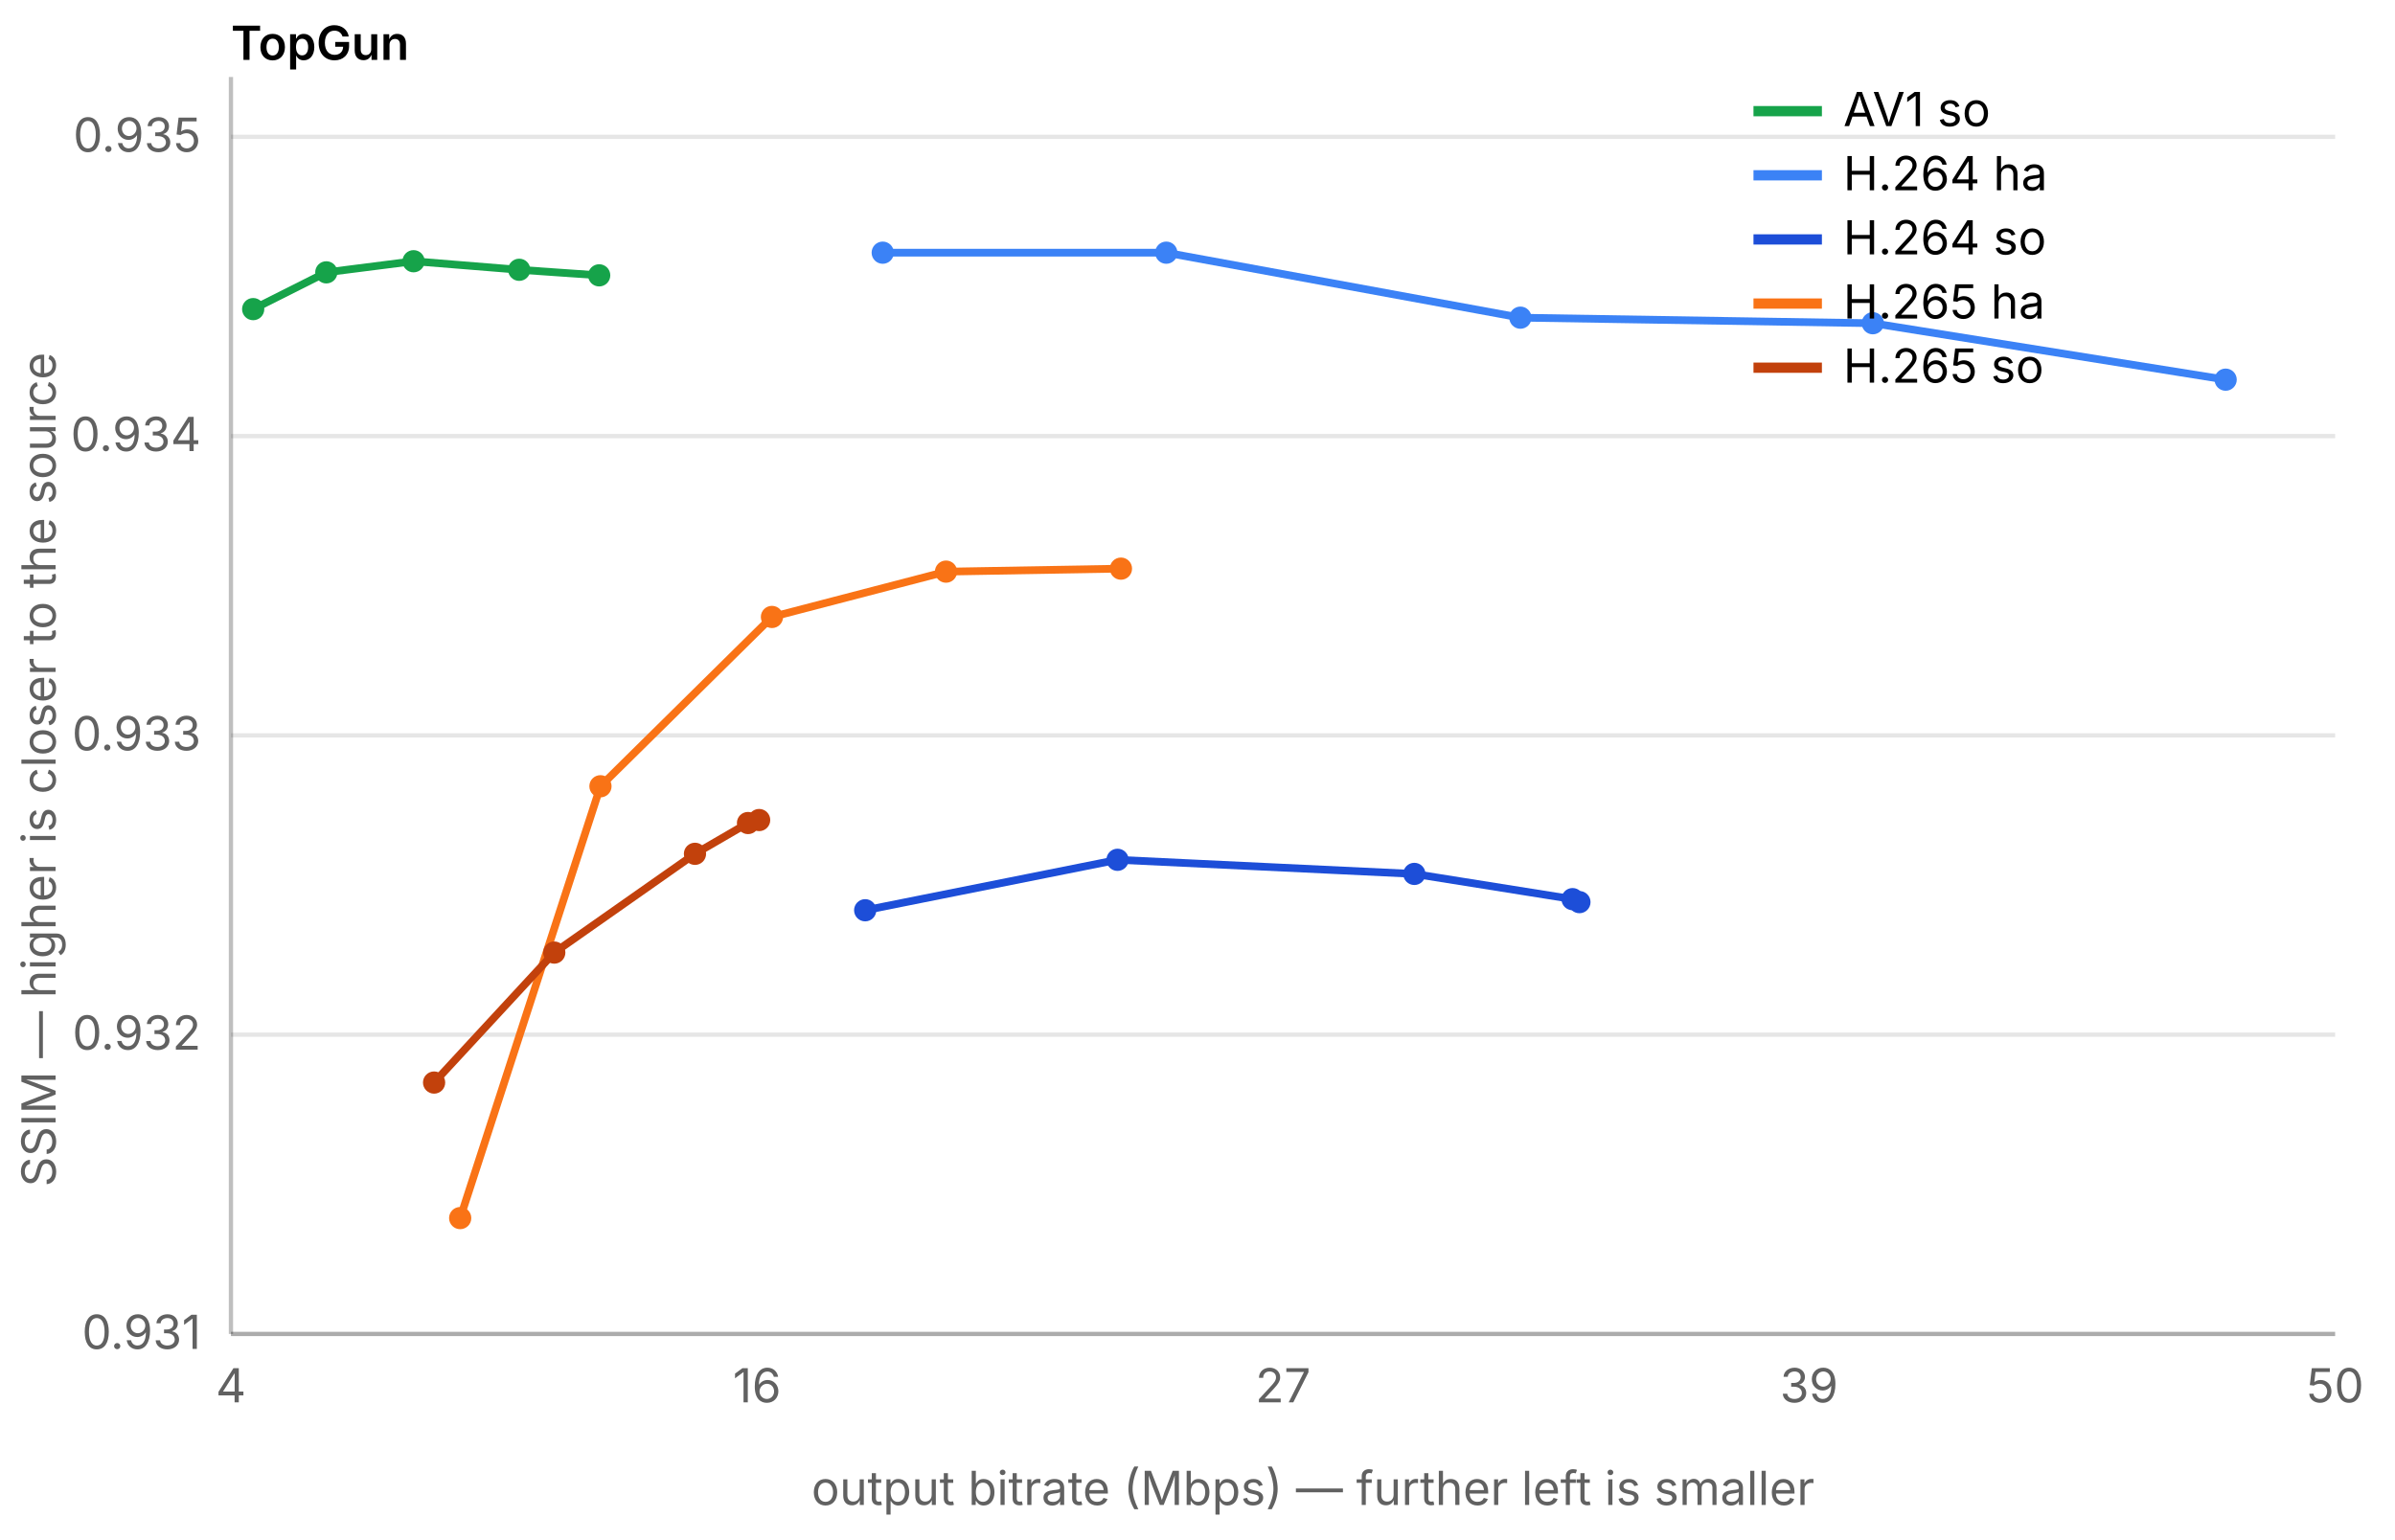
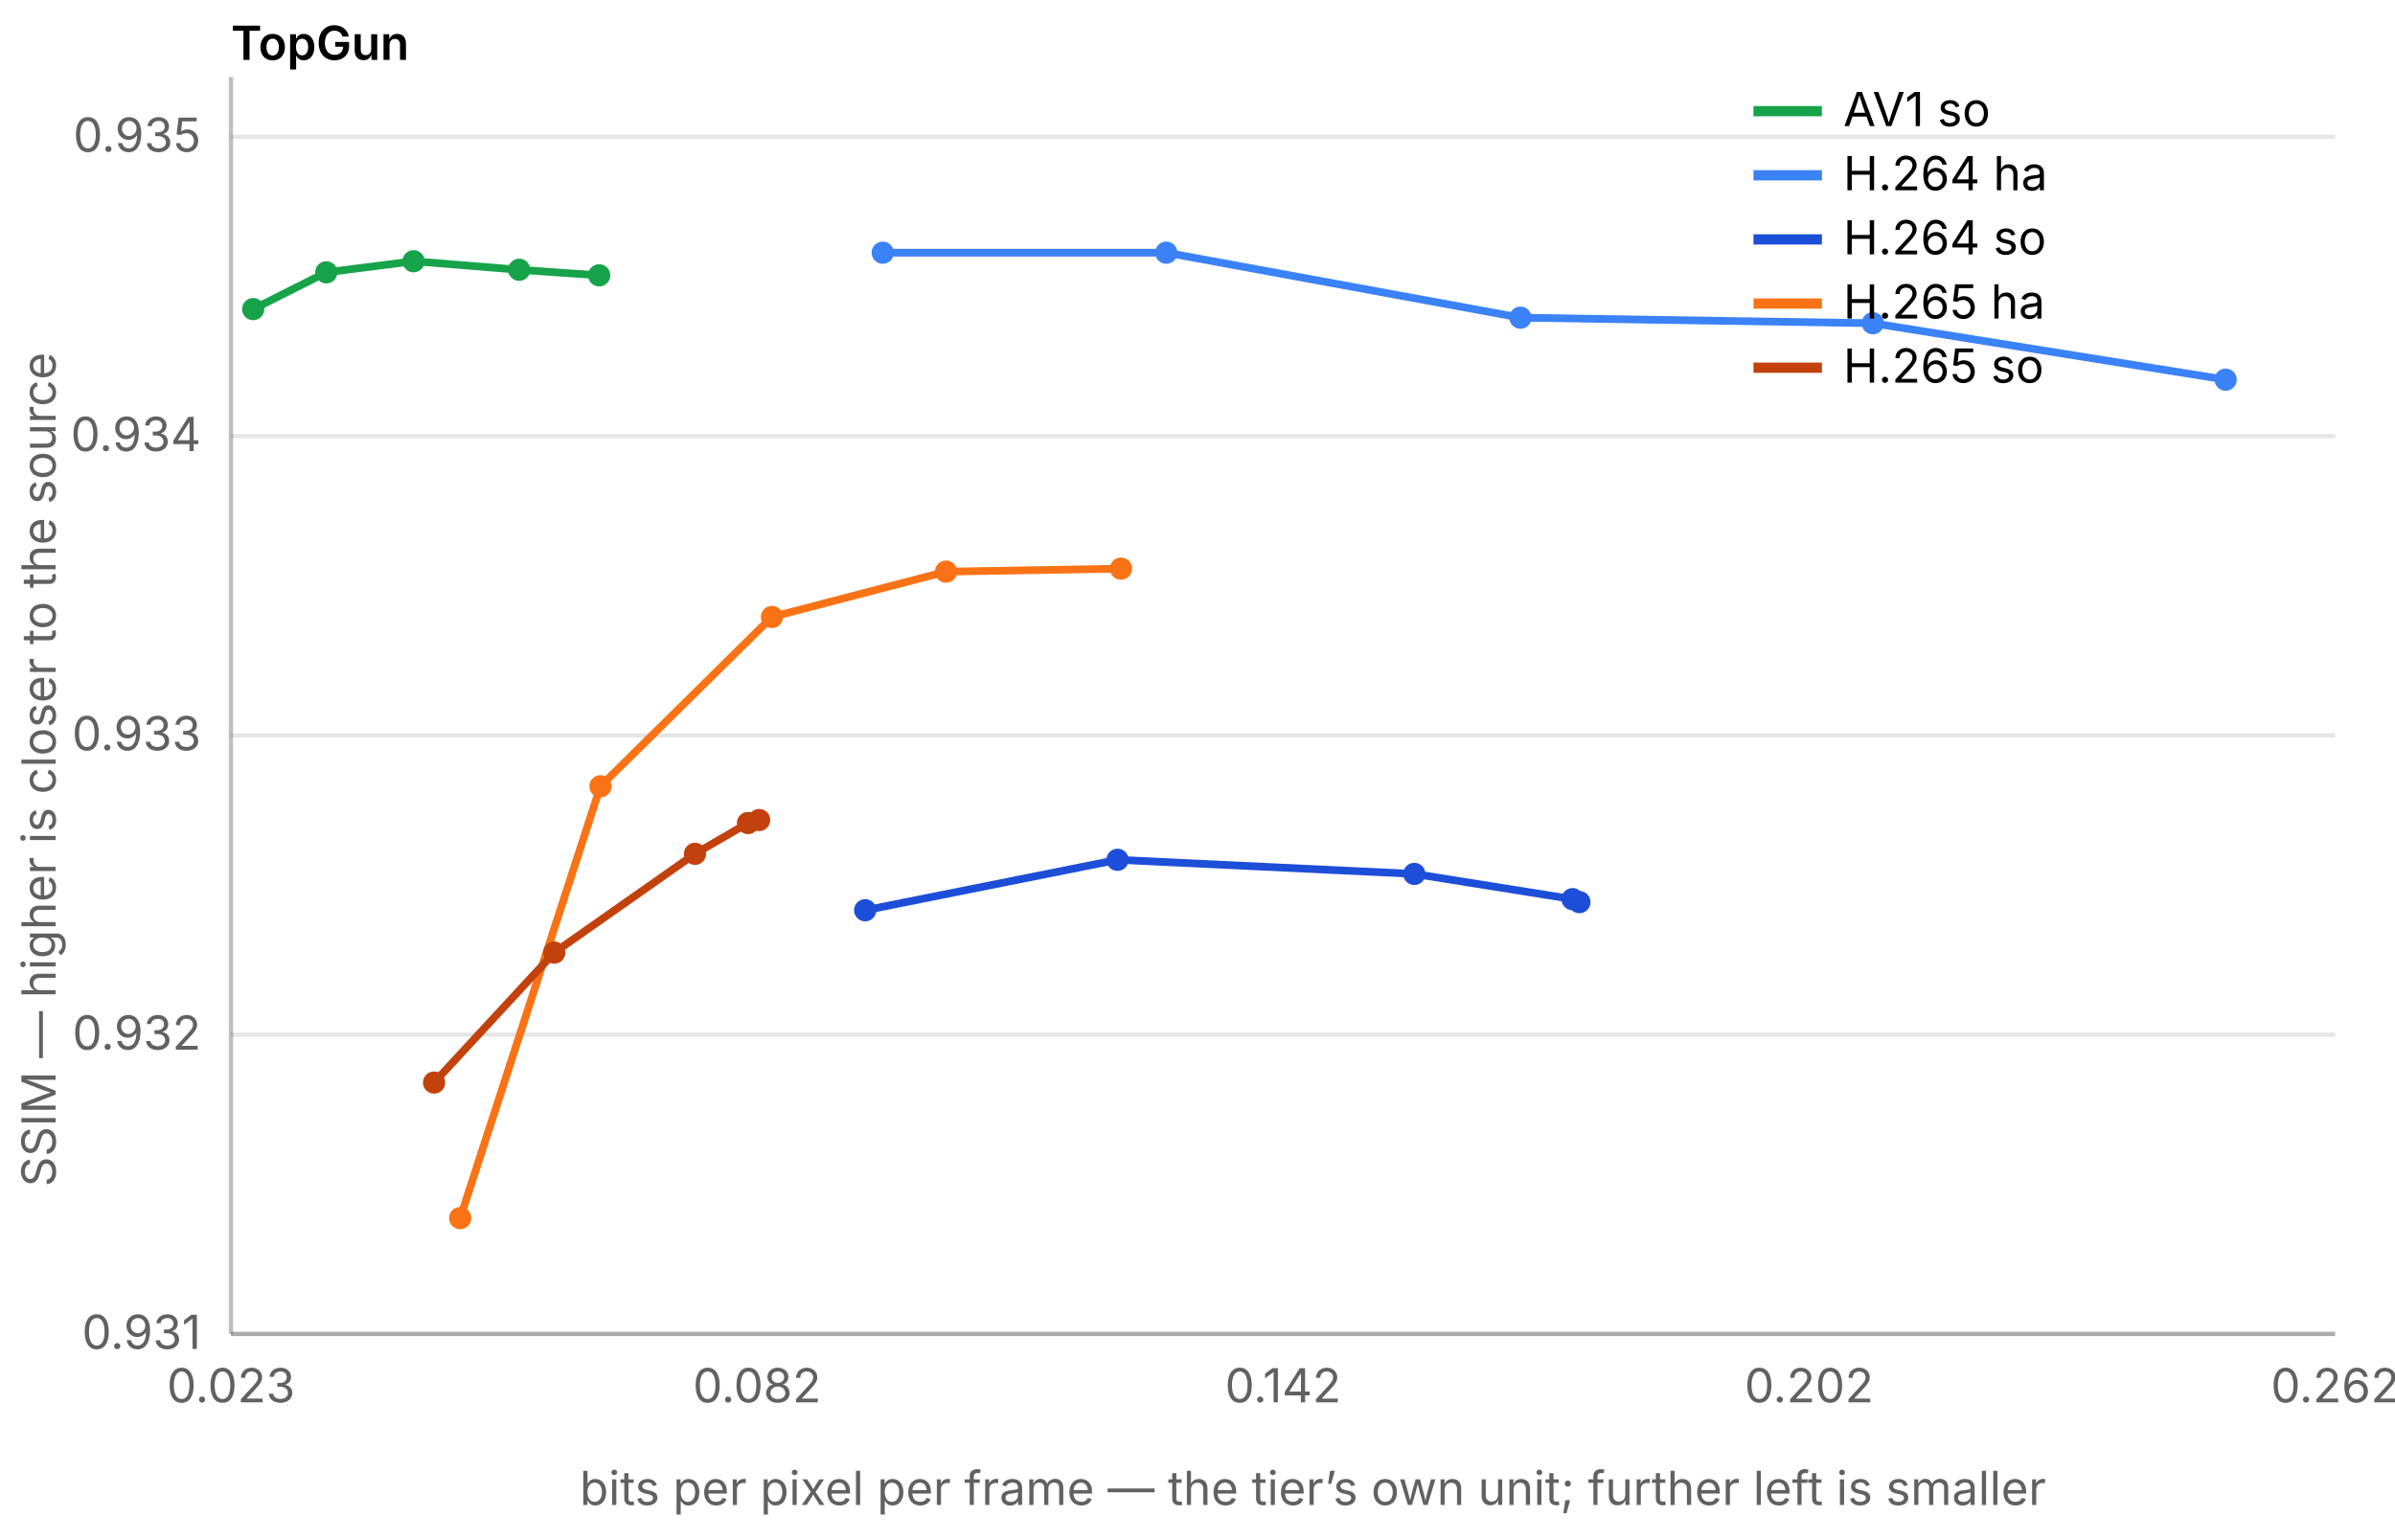
<svg xmlns="http://www.w3.org/2000/svg" viewBox="0 0 560 360" width="560" height="360" font-family="system-ui,-apple-system,Segoe UI,sans-serif" font-size="11">
  <style>.ax{stroke:currentColor;opacity:.25}.gr{stroke:currentColor;opacity:.10}.tx{fill:currentColor}.mu{fill:currentColor;opacity:.62}</style>
  <line class="gr" x1="54" y1="312.0" x2="546" y2="312.0" />
  <text class="mu" x="47" y="315.5" text-anchor="end">0.931</text>
  <line class="gr" x1="54" y1="242.0" x2="546" y2="242.0" />
  <text class="mu" x="47" y="245.5" text-anchor="end">0.932</text>
  <line class="gr" x1="54" y1="172.0" x2="546" y2="172.0" />
  <text class="mu" x="47" y="175.5" text-anchor="end">0.933</text>
  <line class="gr" x1="54" y1="102.0" x2="546" y2="102.0" />
  <text class="mu" x="47" y="105.5" text-anchor="end">0.934</text>
  <line class="gr" x1="54" y1="32.0" x2="546" y2="32.0" />
  <text class="mu" x="47" y="35.5" text-anchor="end">0.935</text>
-   <text class="mu" x="54.0" y="328" text-anchor="middle">4</text>
-   <text class="mu" x="177.0" y="328" text-anchor="middle">16</text>
-   <text class="mu" x="300.0" y="328" text-anchor="middle">27</text>
-   <text class="mu" x="423.0" y="328" text-anchor="middle">39</text>
-   <text class="mu" x="546.0" y="328" text-anchor="middle">50</text>
+   <text class="mu" x="54.0" y="328" text-anchor="middle">0.023</text>
+   <text class="mu" x="177.0" y="328" text-anchor="middle">0.082</text>
+   <text class="mu" x="300.0" y="328" text-anchor="middle">0.142</text>
+   <text class="mu" x="423.0" y="328" text-anchor="middle">0.202</text>
+   <text class="mu" x="546.0" y="328" text-anchor="middle">0.262</text>
  <line class="ax" x1="54" y1="312" x2="546" y2="312" />
  <line class="ax" x1="54" y1="18" x2="54" y2="312" />
  <text class="tx" x="54" y="14" font-weight="600">TopGun</text>
-   <text class="mu" x="307" y="352" text-anchor="middle">output bitrate (Mbps) — further left is smaller</text>
+   <text class="mu" x="307" y="352" text-anchor="middle">bits per pixel per frame — the tier’s own unit; further left is smaller</text>
  <text class="mu" transform="translate(13,180) rotate(-90)" text-anchor="middle">SSIM — higher is closer to the source</text>
  <path d="M206.4,59.1 L272.7,59.1 L355.5,74.3 L437.9,75.6 L520.4,88.8" fill="none" stroke="#3b82f6" stroke-width="1.8" stroke-linejoin="round" />
  <circle cx="206.4" cy="59.1" r="2.6" fill="#3b82f6" />
  <circle cx="272.7" cy="59.1" r="2.6" fill="#3b82f6" />
  <circle cx="355.5" cy="74.3" r="2.6" fill="#3b82f6" />
  <circle cx="437.9" cy="75.6" r="2.6" fill="#3b82f6" />
  <circle cx="520.4" cy="88.8" r="2.6" fill="#3b82f6" />
  <path d="M202.3,212.9 L261.3,201.1 L330.7,204.4 L367.7,210.3 L369.3,211.0" fill="none" stroke="#1d4ed8" stroke-width="1.8" stroke-linejoin="round" />
  <circle cx="202.3" cy="212.9" r="2.6" fill="#1d4ed8" />
  <circle cx="261.3" cy="201.1" r="2.6" fill="#1d4ed8" />
  <circle cx="330.7" cy="204.4" r="2.6" fill="#1d4ed8" />
  <circle cx="367.7" cy="210.3" r="2.6" fill="#1d4ed8" />
  <circle cx="369.3" cy="211.0" r="2.6" fill="#1d4ed8" />
  <path d="M107.6,284.9 L140.4,183.9 L180.5,144.3 L221.2,133.7 L262.1,133.0" fill="none" stroke="#f97316" stroke-width="1.8" stroke-linejoin="round" />
  <circle cx="107.6" cy="284.9" r="2.6" fill="#f97316" />
  <circle cx="140.4" cy="183.9" r="2.6" fill="#f97316" />
  <circle cx="180.5" cy="144.3" r="2.6" fill="#f97316" />
  <circle cx="221.2" cy="133.7" r="2.6" fill="#f97316" />
  <circle cx="262.1" cy="133.0" r="2.6" fill="#f97316" />
  <path d="M101.5,253.2 L129.6,222.8 L162.5,199.7 L174.9,192.5 L177.5,191.8" fill="none" stroke="#c2410c" stroke-width="1.8" stroke-linejoin="round" />
  <circle cx="101.5" cy="253.2" r="2.6" fill="#c2410c" />
  <circle cx="129.6" cy="222.8" r="2.6" fill="#c2410c" />
  <circle cx="162.5" cy="199.7" r="2.6" fill="#c2410c" />
  <circle cx="174.9" cy="192.5" r="2.6" fill="#c2410c" />
  <circle cx="177.5" cy="191.8" r="2.6" fill="#c2410c" />
  <path d="M59.2,72.3 L76.3,63.7 L96.7,61.1 L121.4,63.1 L140.1,64.4" fill="none" stroke="#16a34a" stroke-width="1.8" stroke-linejoin="round" />
  <circle cx="59.2" cy="72.3" r="2.6" fill="#16a34a" />
  <circle cx="76.3" cy="63.7" r="2.6" fill="#16a34a" />
  <circle cx="96.7" cy="61.1" r="2.6" fill="#16a34a" />
  <circle cx="121.4" cy="63.1" r="2.6" fill="#16a34a" />
  <circle cx="140.1" cy="64.4" r="2.6" fill="#16a34a" />
  <line x1="410" y1="26" x2="426" y2="26" stroke="#16a34a" stroke-width="2.4" />
  <text class="tx" x="431" y="29.5">AV1 so</text>
  <line x1="410" y1="41" x2="426" y2="41" stroke="#3b82f6" stroke-width="2.4" />
  <text class="tx" x="431" y="44.5">H.264 ha</text>
  <line x1="410" y1="56" x2="426" y2="56" stroke="#1d4ed8" stroke-width="2.4" />
  <text class="tx" x="431" y="59.5">H.264 so</text>
  <line x1="410" y1="71" x2="426" y2="71" stroke="#f97316" stroke-width="2.4" />
  <text class="tx" x="431" y="74.5">H.265 ha</text>
  <line x1="410" y1="86" x2="426" y2="86" stroke="#c2410c" stroke-width="2.4" />
  <text class="tx" x="431" y="89.5">H.265 so</text>
</svg>
